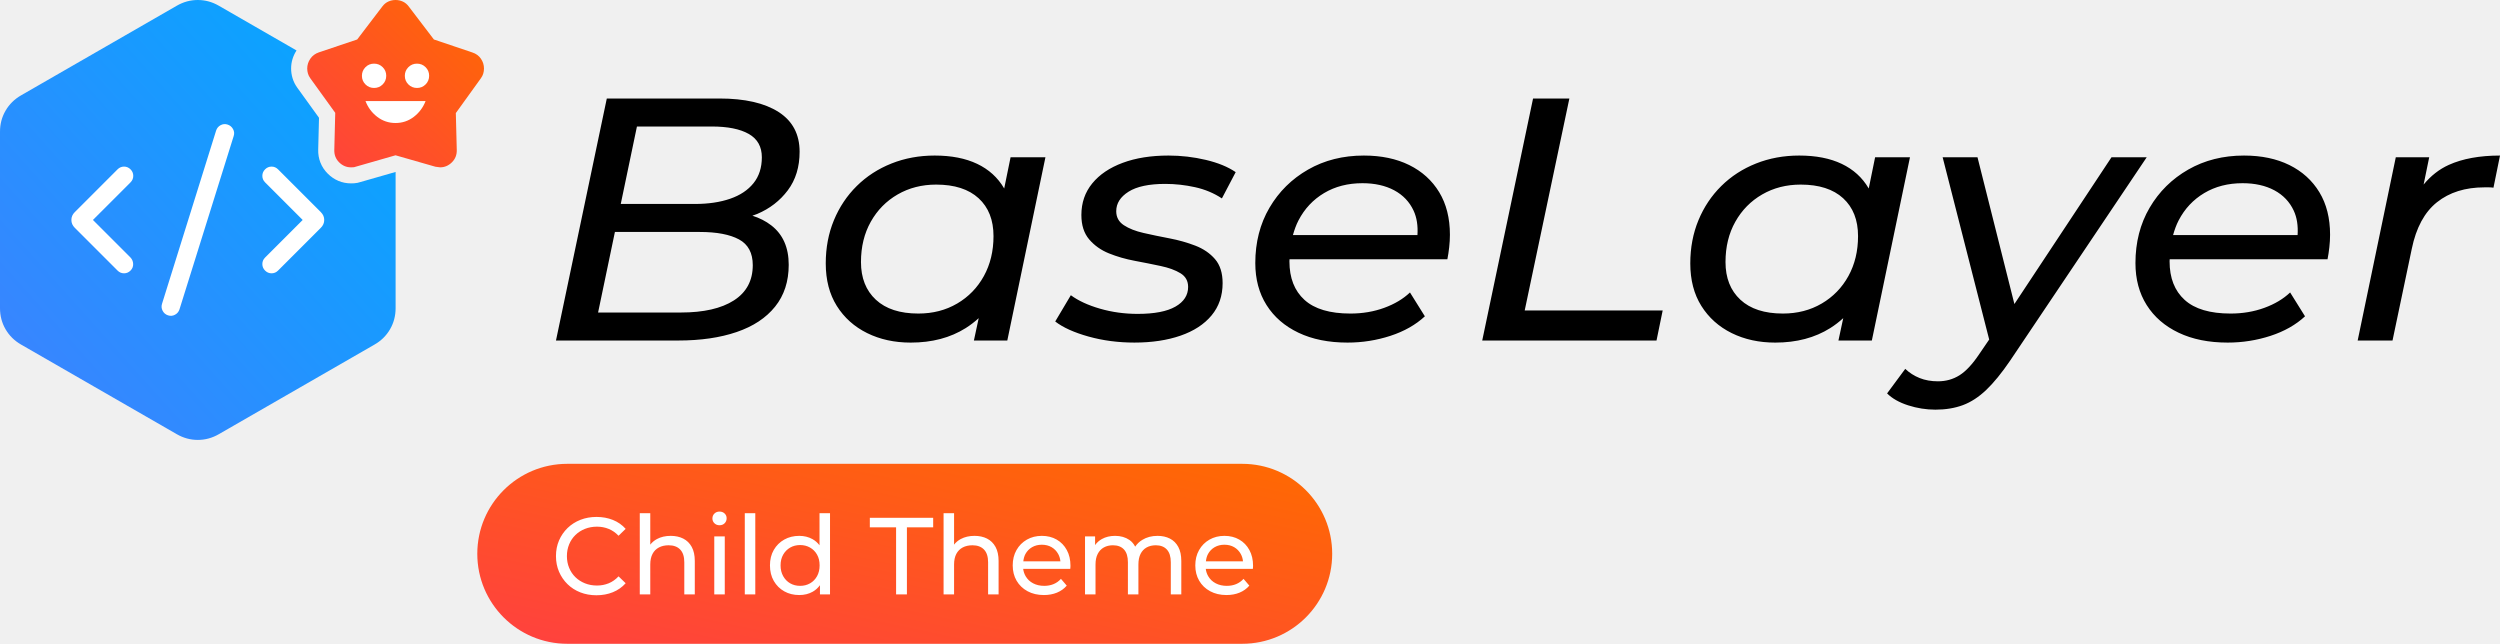
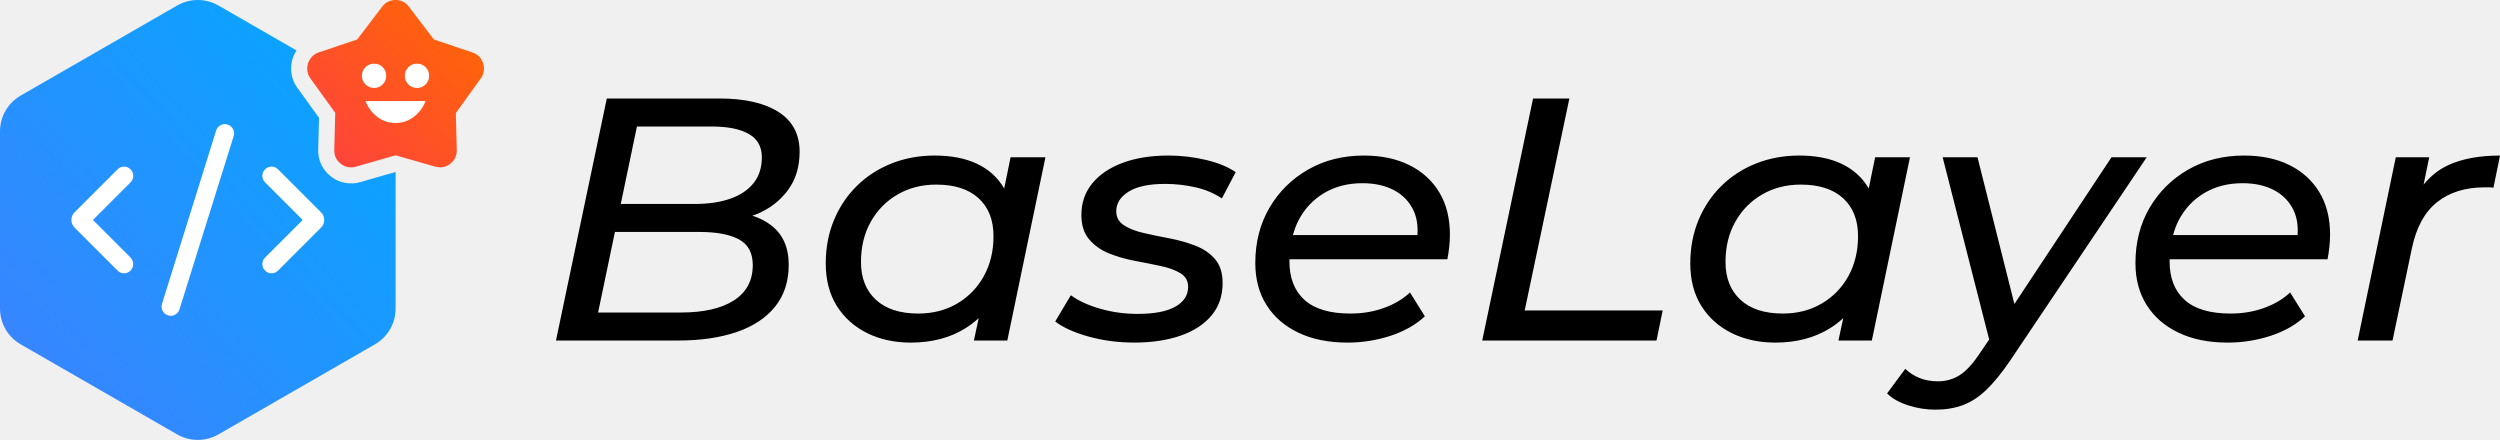
- <svg xmlns="http://www.w3.org/2000/svg" width="466" height="120" viewBox="0 0 466 120">
+ <svg xmlns="http://www.w3.org/2000/svg" width="466" height="82" viewBox="0 0 466 82">
  <defs>
-     <linearGradient id="baselayer-logo-child-theme-gradient" x1="0" x2="100%" y1="100%" y2="0" gradientUnits="objectBoundingBox">
+     <linearGradient id="baselayer-logo-child-theme-gradient-icon" x1="0" x2="100%" y1="100%" y2="0" gradientUnits="objectBoundingBox">
      <stop offset="0" stop-color="#4080ff" />
      <stop offset="1" stop-color="#0af" />
    </linearGradient>
    <linearGradient id="baselayer-logo-child-theme-gradient-label" x1="0" x2="100%" y1="100%" y2="0" gradientUnits="objectBoundingBox">
      <stop offset="0" stop-color="#ff4040" />
      <stop offset="1" stop-color="#ff6a00" />
    </linearGradient>
  </defs>
  <path d="M146.848,35.471c1.466-1.954,2.199-4.35,2.199-7.186,0-3.264-1.309-5.735-3.925-7.411-2.617-1.675-6.295-2.513-11.032-2.513h-20.982l-9.475,45.111h22.809c4.151,0,7.772-.525,10.863-1.579,3.09-1.052,5.482-2.631,7.174-4.737,1.692-2.104,2.538-4.704,2.538-7.797,0-3.222-1.083-5.671-3.249-7.347-1.022-.791-2.2-1.388-3.523-1.805.295-.107.593-.199.884-.321,2.346-.988,4.252-2.459,5.719-4.414h0ZM136.797,55.997c-2.347,1.505-5.641,2.256-9.882,2.256h-15.432l3.136-15.015h15.815c3.158,0,5.595.462,7.31,1.385,1.715.924,2.572,2.525,2.572,4.801,0,2.879-1.174,5.069-3.519,6.573ZM136.086,37.05c-1.873.644-4.05.967-6.531.967h-13.845l3.015-14.436h13.942c2.978,0,5.28.462,6.904,1.386,1.625.925,2.437,2.374,2.437,4.35,0,1.933-.519,3.544-1.557,4.833-1.038,1.289-2.494,2.256-4.365,2.9h0ZM187.181,35.143c-.011-.019-.018-.04-.029-.059-1.174-1.997-2.843-3.512-5.009-4.543-2.166-1.031-4.805-1.547-7.919-1.547-2.888,0-5.573.495-8.054,1.483-2.482.988-4.636,2.384-6.463,4.189-1.828,1.804-3.249,3.931-4.264,6.38-1.016,2.449-1.523,5.135-1.523,8.055,0,3.094.688,5.735,2.064,7.927,1.376,2.191,3.259,3.878,5.652,5.06,2.391,1.181,5.099,1.772,8.122,1.772,3.97,0,7.388-.902,10.254-2.707.87-.548,1.671-1.171,2.418-1.851l-.895,4.171h6.226l7.107-34.155h-6.498l-1.19,5.826h.001ZM178.421,56.576c-2.122,1.247-4.535,1.869-7.242,1.869-3.43,0-6.069-.859-7.919-2.577-1.851-1.718-2.775-4.06-2.775-7.024,0-2.835.609-5.339,1.827-7.508s2.887-3.866,5.009-5.091c2.12-1.224,4.511-1.837,7.174-1.837,3.429,0,6.068.849,7.919,2.546,1.85,1.698,2.775,4.05,2.775,7.057,0,2.794-.599,5.274-1.794,7.444-1.196,2.17-2.854,3.877-4.974,5.123v-.002ZM208.065,39.37c0,1.117.474,1.987,1.422,2.609.947.623,2.176,1.107,3.688,1.45,1.511.344,3.113.677,4.806.999,1.692.322,3.293.773,4.805,1.353,1.511.58,2.741,1.418,3.689,2.513.947,1.095,1.421,2.589,1.421,4.479,0,2.364-.689,4.372-2.064,6.025-1.377,1.655-3.306,2.912-5.787,3.77-2.482.86-5.347,1.289-8.596,1.289-3.023,0-5.878-.377-8.562-1.128-2.685-.751-4.749-1.686-6.193-2.804l2.91-4.897c1.398,1.031,3.215,1.869,5.449,2.513,2.233.645,4.568.967,7.005.967,3.113,0,5.459-.451,7.039-1.353,1.579-.901,2.369-2.126,2.369-3.672,0-1.117-.474-1.966-1.421-2.546-.948-.581-2.178-1.032-3.689-1.353-1.512-.323-3.125-.645-4.839-.967-1.715-.323-3.316-.784-4.805-1.386-1.489-.601-2.719-1.471-3.689-2.61-.971-1.138-1.455-2.652-1.455-4.543,0-2.277.677-4.242,2.031-5.897,1.353-1.653,3.249-2.932,5.685-3.834s5.279-1.353,8.528-1.353c2.345,0,4.658.269,6.937.806,2.278.538,4.139,1.3,5.584,2.287l-2.572,4.898c-1.489-.987-3.158-1.685-5.008-2.094-1.851-.408-3.701-.612-5.55-.612-3.023,0-5.302.483-6.836,1.45s-2.301,2.181-2.301,3.641h-.001ZM262.684,30.767c-2.392-1.181-5.211-1.772-8.46-1.772-3.881,0-7.343.87-10.389,2.61-3.046,1.74-5.448,4.115-7.208,7.121-1.76,3.008-2.64,6.445-2.64,10.311,0,3.008.699,5.618,2.098,7.83,1.398,2.213,3.384,3.932,5.956,5.155,2.572,1.225,5.618,1.837,9.137,1.837,2.752,0,5.415-.419,7.987-1.256,2.572-.838,4.715-2.052,6.43-3.642l-2.776-4.446c-1.263,1.203-2.866,2.159-4.805,2.867-1.941.709-4.039,1.064-6.294,1.064-3.836,0-6.69-.848-8.562-2.546-1.873-1.697-2.809-4.092-2.809-7.186,0-.133.017-.255.019-.386h29.422c.136-.688.247-1.429.338-2.224.09-.794.136-1.579.136-2.352,0-3.094-.666-5.736-1.997-7.927-1.332-2.191-3.193-3.876-5.584-5.059h.001ZM242.041,41.077c1.127-2.169,2.718-3.866,4.772-5.091,2.053-1.224,4.433-1.837,7.141-1.837,2.301,0,4.274.441,5.922,1.321,1.646.881,2.853,2.149,3.621,3.802.596,1.286.827,2.805.715,4.544h-23.21c.269-.965.598-1.89,1.04-2.74h-.001ZM284.205,57.865h25.721l-1.152,5.607h-32.488l9.476-45.111h6.769l-8.326,39.504h0ZM349.52,29.317l-1.19,5.826c-.011-.019-.018-.04-.029-.059-1.173-1.997-2.842-3.512-5.008-4.543-2.166-1.031-4.805-1.547-7.919-1.547-2.888,0-5.573.495-8.054,1.483-2.482.988-4.636,2.384-6.463,4.189-1.827,1.804-3.249,3.931-4.264,6.38s-1.523,5.135-1.523,8.055c0,3.094.687,5.735,2.064,7.927,1.376,2.191,3.26,3.878,5.651,5.06,2.391,1.181,5.099,1.772,8.123,1.772,3.97,0,7.387-.902,10.254-2.707.87-.548,1.671-1.17,2.418-1.851l-.895,4.171h6.227l7.106-34.155h-6.498ZM339.57,56.576c-2.121,1.247-4.534,1.869-7.242,1.869-3.429,0-6.069-.859-7.919-2.577s-2.775-4.06-2.775-7.024c0-2.835.609-5.339,1.828-7.508,1.218-2.169,2.887-3.866,5.008-5.091,2.12-1.224,4.511-1.837,7.175-1.837,3.428,0,6.068.849,7.919,2.546,1.849,1.698,2.775,4.05,2.775,7.057,0,2.794-.599,5.274-1.794,7.444-1.196,2.17-2.854,3.877-4.975,5.123v-.002ZM400.146,29.317l-25.449,37.893c-1.58,2.32-3.069,4.145-4.467,5.478-1.399,1.331-2.854,2.276-4.365,2.835-1.513.558-3.215.838-5.11.838-1.716,0-3.406-.269-5.076-.806-1.669-.537-2.978-1.278-3.926-2.223l3.385-4.576c.768.73,1.658,1.299,2.673,1.708s2.154.612,3.418.612c1.489,0,2.831-.376,4.027-1.128,1.195-.752,2.425-2.073,3.688-3.963l1.84-2.697-8.675-33.971h6.497l6.878,27.354,18.097-27.354h6.565,0ZM426.745,30.767c-2.392-1.181-5.212-1.772-8.46-1.772-3.881,0-7.344.87-10.39,2.61-3.045,1.74-5.448,4.115-7.207,7.121-1.76,3.008-2.64,6.445-2.64,10.311,0,3.008.698,5.618,2.097,7.83,1.398,2.213,3.385,3.932,5.957,5.155,2.571,1.225,5.618,1.837,9.137,1.837,2.751,0,5.415-.419,7.987-1.256,2.571-.838,4.714-2.052,6.43-3.642l-2.775-4.446c-1.264,1.203-2.866,2.159-4.805,2.867-1.941.709-4.04,1.064-6.295,1.064-3.836,0-6.69-.848-8.562-2.546-1.873-1.697-2.809-4.092-2.809-7.186,0-.133.017-.255.019-.386h29.423c.136-.688.247-1.429.338-2.224.09-.794.136-1.579.136-2.352,0-3.094-.666-5.736-1.997-7.927-1.332-2.191-3.193-3.876-5.584-5.059h0ZM406.102,41.077c1.127-2.169,2.718-3.866,4.772-5.091,2.052-1.224,4.432-1.837,7.14-1.837,2.301,0,4.274.441,5.922,1.321,1.646.881,2.853,2.149,3.621,3.802.596,1.286.827,2.805.715,4.544h-23.21c.269-.965.598-1.89,1.04-2.74h0ZM466,28.994l-1.218,5.993c-.271-.043-.542-.064-.812-.064h-.881c-3.565,0-6.509.924-8.832,2.771-2.325,1.848-3.892,4.748-4.704,8.7l-3.587,17.078h-6.497l7.106-34.155h6.227l-1.039,5.08c1.349-1.63,2.911-2.858,4.694-3.662,2.572-1.16,5.753-1.74,9.543-1.74h0Z" />
-   <path fill="url(#baselayer-logo-child-theme-gradient)" d="M73.728,32.056l-6.507,1.866c-.387.135-.789.216-1.198.241-.22.013-.42.018-.604.018-1.644,0-3.142-.629-4.329-1.816-1.216-1.215-1.83-2.779-1.776-4.505l.148-5.904-4.039-5.599c-.41-.562-.713-1.171-.901-1.812-.171-.583-.258-1.18-.258-1.773,0-1.208.345-2.338,1.007-3.367L40.79,1.068c-1.234-.712-2.541-1.068-3.92-1.068s-2.686.356-3.92,1.068L3.922,17.777c-1.235.711-2.197,1.662-2.887,2.852-.69,1.191-1.035,2.498-1.035,3.921v32.9c0,1.423.345,2.73,1.034,3.921.69,1.19,1.652,2.141,2.887,2.852l29.029,16.709c1.234.712,2.541,1.068,3.92,1.068s2.686-.356,3.92-1.068l29.029-16.709c1.235-.711,2.197-1.662,2.887-2.852s1.035-2.498,1.035-3.921v-25.39l-.013-.004Z" />
+   <path fill="url(#baselayer-logo-child-theme-gradient-icon)" d="M73.728,32.056l-6.507,1.866c-.387.135-.789.216-1.198.241-.22.013-.42.018-.604.018-1.644,0-3.142-.629-4.329-1.816-1.216-1.215-1.83-2.779-1.776-4.505l.148-5.904-4.039-5.599c-.41-.562-.713-1.171-.901-1.812-.171-.583-.258-1.18-.258-1.773,0-1.208.345-2.338,1.007-3.367L40.79,1.068c-1.234-.712-2.541-1.068-3.92-1.068s-2.686.356-3.92,1.068L3.922,17.777c-1.235.711-2.197,1.662-2.887,2.852-.69,1.191-1.035,2.498-1.035,3.921v32.9c0,1.423.345,2.73,1.034,3.921.69,1.19,1.652,2.141,2.887,2.852l29.029,16.709c1.234.712,2.541,1.068,3.92,1.068s2.686-.356,3.92-1.068l29.029-16.709c1.235-.711,2.197-1.662,2.887-2.852s1.035-2.498,1.035-3.921v-25.39l-.013-.004Z" />
  <path fill="url(#baselayer-logo-child-theme-gradient-label)" d="M66.58,7.358l4.685-6.148c.311-.416.68-.722,1.108-.917S73.252,0,73.728,0s.927.097,1.355.293c.428.195.797.5,1.108.917l4.685,6.148,7.164,2.419c.685.22,1.218.608,1.601,1.164.383.556.574,1.17.574,1.843,0,.311-.045.62-.136.928s-.239.604-.447.887l-4.665,6.475.174,6.872c.029.912-.272,1.682-.902,2.307s-1.364.939-2.203.939c-.024,0-.315-.038-.87-.113l-7.438-2.133-7.438,2.133c-.145.058-.293.091-.447.1s-.294.013-.423.013c-.846,0-1.583-.313-2.21-.939-.626-.625-.925-1.395-.896-2.307l.174-6.915-4.639-6.431c-.207-.284-.356-.581-.447-.89-.091-.31-.136-.62-.136-.929,0-.653.19-1.261.571-1.824s.912-.96,1.595-1.195l7.147-2.403.002-.002h0Z" />
-   <rect fill="url(#baselayer-logo-child-theme-gradient-label)" x="88.968" y="86.457" width="159.353" height="33.543" rx="16.772" ry="16.772" />
-   <path fill="#fff" d="M17.322,41l7.007,7.007c.317.341.481.745.493,1.214s-.153.873-.493,1.214c-.341.341-.744.511-1.208.511s-.867-.17-1.208-.511l-7.985-7.985c-.414-.414-.622-.898-.622-1.45s.207-1.036.622-1.45l7.985-7.985c.341-.341.744-.511,1.208-.511s.867.17,1.208.511.511.745.511,1.214-.17.873-.511,1.214l-7.007,7.007ZM30.313,57.929c-.22-.422-.257-.857-.11-1.307l10.083-32.288c.147-.45.427-.784.842-1.005.414-.22.846-.257,1.295-.11.45.147.788.427,1.016.842.228.414.268.846.121,1.295l-10.105,32.31c-.147.45-.427.784-.842,1.005-.414.22-.846.257-1.295.11-.45-.147-.784-.431-1.005-.852ZM56.419,41l-7.007-7.007c-.341-.341-.511-.745-.511-1.214s.17-.873.511-1.214c.341-.341.744-.511,1.208-.511s.867.17,1.208.511l7.985,7.985c.414.414.622.898.622,1.45s-.207,1.036-.622,1.45l-7.985,7.985c-.341.341-.744.511-1.208.511s-.867-.17-1.208-.511c-.341-.341-.511-.745-.511-1.214s.17-.873.511-1.214l7.007-7.007ZM106.09,101.465c-.279.673-.418,1.405-.418,2.193s.139,1.519.418,2.192c.278.673.67,1.254,1.173,1.743s1.098.87,1.784,1.142c.686.273,1.43.408,2.233.408.775,0,1.502-.14,2.182-.418s1.291-.71,1.835-1.295l1.325,1.284c-.652.734-1.445,1.292-2.375,1.672-.932.381-1.955.571-3.069.571-1.088,0-2.09-.18-3.008-.54s-1.713-.87-2.386-1.53-1.2-1.431-1.581-2.315c-.38-.883-.571-1.856-.571-2.915s.19-2.033.571-2.916c.381-.884.911-1.655,1.591-2.315.68-.659,1.479-1.169,2.396-1.53.918-.359,1.92-.54,3.008-.54,1.101,0,2.117.188,3.049.561.931.374,1.723.928,2.375,1.662l-1.325,1.284c-.544-.57-1.155-.995-1.835-1.275-.68-.278-1.407-.418-2.182-.418-.802,0-1.547.137-2.233.408-.687.273-1.281.652-1.784,1.142s-.894,1.07-1.173,1.743ZM127.359,100.394c-.673-.34-1.451-.51-2.335-.51-.979,0-1.835.197-2.569.592-.508.272-.919.625-1.244,1.048v-5.861h-1.957v15.131h1.957v-5.567c0-.788.14-1.447.418-1.978.279-.53.676-.931,1.193-1.203.517-.272,1.122-.407,1.815-.407.924,0,1.641.265,2.151.795s.765,1.319.765,2.366v5.995h1.957v-6.22c0-1.061-.19-1.937-.571-2.63-.381-.693-.907-1.21-1.58-1.55ZM134.119,95.357c-.381,0-.697.122-.948.367s-.377.551-.377.918c0,.354.126.652.377.897.252.245.567.367.948.367.394,0,.714-.126.959-.377.245-.252.367-.561.367-.928,0-.354-.126-.65-.377-.887-.252-.238-.568-.357-.948-.357ZM133.14,110.794h1.957v-10.807h-1.957v10.807ZM138.829,110.794h1.957v-15.131h-1.957v15.131ZM152.757,95.663h1.958v15.131h-1.876v-1.712c-.37.507-.817.914-1.345,1.212-.734.415-1.571.622-2.508.622-1.047,0-1.982-.231-2.804-.693-.823-.462-1.472-1.108-1.948-1.937-.476-.829-.713-1.794-.713-2.896s.237-2.063.713-2.885c.476-.822,1.125-1.465,1.948-1.927.822-.462,1.757-.693,2.804-.693.91,0,1.733.204,2.467.611.506.281.938.666,1.305,1.142v-5.974ZM152.777,105.39c0-.775-.16-1.444-.479-2.008s-.755-1.003-1.305-1.316c-.551-.313-1.166-.469-1.845-.469-.693,0-1.312.156-1.856.469-.544.313-.979.751-1.305,1.316s-.489,1.234-.489,2.008c0,.762.163,1.431.489,2.009s.761,1.023,1.305,1.335c.544.314,1.162.469,1.856.469.679,0,1.295-.155,1.845-.469.55-.313.985-.757,1.305-1.335s.479-1.247.479-2.009ZM162.137,98.294h4.894v12.5h2.018v-12.5h4.894v-1.775h-11.807v1.775ZM183.987,100.394c-.673-.34-1.451-.51-2.335-.51-.979,0-1.835.197-2.569.592-.508.272-.919.625-1.244,1.048v-5.861h-1.957v15.131h1.957v-5.567c0-.788.14-1.447.418-1.978.279-.53.676-.931,1.193-1.203.517-.272,1.122-.407,1.815-.407.924,0,1.641.265,2.151.795s.765,1.319.765,2.366v5.995h1.957v-6.22c0-1.061-.19-1.937-.571-2.63-.381-.693-.907-1.21-1.58-1.55ZM198.852,102.525c.456.836.683,1.812.683,2.926,0,.081-.003.177-.01.285-.007.109-.017.211-.03.306h-8.774c.064.501.218.961.464,1.377.333.564.798,1.002,1.397,1.315.598.314,1.285.469,2.06.469.639,0,1.22-.108,1.743-.326.523-.217.982-.543,1.376-.979l1.081,1.265c-.489.57-1.098,1.006-1.825,1.305s-1.539.448-2.437.448c-1.155,0-2.172-.237-3.048-.713-.877-.477-1.557-1.129-2.039-1.958s-.724-1.781-.724-2.855.234-2.026.703-2.855c.469-.829,1.115-1.478,1.937-1.948.822-.469,1.75-.703,2.784-.703,1.047,0,1.971.231,2.773.693.802.462,1.43,1.111,1.886,1.948ZM191.134,103.279c-.22.405-.331.867-.389,1.357h6.916c-.047-.498-.183-.954-.41-1.366-.299-.544-.71-.969-1.234-1.275s-1.132-.459-1.825-.459c-.68,0-1.285.153-1.815.459-.53.306-.945.734-1.244,1.284ZM218.072,100.394c-.666-.34-1.434-.51-2.305-.51-1.088,0-2.039.252-2.855.755-.554.341-.985.764-1.313,1.256-.264-.51-.614-.933-1.072-1.246-.748-.51-1.638-.765-2.671-.765-.938,0-1.761.197-2.468.592-.522.291-.942.668-1.264,1.13v-1.62h-1.876v10.807h1.957v-5.567c0-.788.136-1.447.408-1.978.272-.53.652-.931,1.142-1.203.489-.272,1.053-.407,1.693-.407.897,0,1.587.265,2.07.795s.724,1.319.724,2.366v5.995h1.958v-5.567c0-.788.132-1.447.398-1.978s.643-.931,1.132-1.203c.489-.272,1.06-.407,1.713-.407.884,0,1.571.265,2.06.795s.734,1.319.734,2.366v5.995h1.958v-6.22c0-1.061-.187-1.937-.561-2.63s-.894-1.21-1.56-1.55ZM233.57,105.451c0,.081-.004.177-.011.285-.007.109-.017.211-.03.306h-8.774c.064.501.218.961.464,1.377.333.564.798,1.002,1.397,1.315.598.314,1.285.469,2.06.469.639,0,1.22-.108,1.743-.326.523-.217.982-.543,1.376-.979l1.081,1.265c-.49.57-1.098,1.006-1.825,1.305s-1.539.448-2.437.448c-1.155,0-2.172-.237-3.048-.713-.877-.477-1.557-1.129-2.039-1.958s-.724-1.781-.724-2.855.234-2.026.703-2.855c.469-.829,1.115-1.478,1.937-1.948.822-.469,1.75-.703,2.784-.703,1.047,0,1.971.231,2.773.693.802.462,1.431,1.111,1.886,1.948s.684,1.812.684,2.926ZM225.168,103.279c-.22.405-.331.867-.389,1.357h6.916c-.047-.498-.183-.954-.41-1.366-.299-.544-.71-.969-1.234-1.275s-1.132-.459-1.825-.459c-.68,0-1.285.153-1.815.459-.53.306-.945.734-1.244,1.284ZM68.13,18.842h11.196c-.458,1.188-1.187,2.167-2.186,2.934-.999.768-2.138,1.152-3.415,1.152s-2.414-.385-3.412-1.152c-.998-.767-1.725-1.745-2.183-2.934ZM77.73,16.395c.631,0,1.165-.221,1.604-.662.439-.442.658-.977.658-1.608s-.221-1.165-.662-1.604c-.442-.439-.977-.658-1.607-.658s-1.166.221-1.605.662c-.439.442-.658.977-.658,1.607s.221,1.166.662,1.605c.442.439.977.658,1.608.658ZM69.731,16.395c.63,0,1.166-.221,1.605-.662.439-.442.658-.977.658-1.608s-.221-1.165-.662-1.604c-.442-.439-.977-.658-1.608-.658s-1.165.221-1.604.662c-.439.441-.658.977-.658,1.607s.221,1.166.662,1.605c.442.439.977.658,1.607.658Z" />
+   <path fill="#fff" d="M17.322,41l7.007,7.007c.317.341.481.745.493,1.214s-.153.873-.493,1.214c-.341.341-.744.511-1.208.511s-.867-.17-1.208-.511l-7.985-7.985c-.414-.414-.622-.898-.622-1.45s.207-1.036.622-1.45l7.985-7.985c.341-.341.744-.511,1.208-.511s.867.17,1.208.511.511.745.511,1.214-.17.873-.511,1.214l-7.007,7.007ZM30.313,57.929c-.22-.422-.257-.857-.11-1.307l10.083-32.288c.147-.45.427-.784.842-1.005.414-.22.846-.257,1.295-.11.45.147.788.427,1.016.842.228.414.268.846.121,1.295l-10.105,32.31c-.147.45-.427.784-.842,1.005-.414.22-.846.257-1.295.11-.45-.147-.784-.431-1.005-.852ZM56.419,41l-7.007-7.007c-.341-.341-.511-.745-.511-1.214s.17-.873.511-1.214c.341-.341.744-.511,1.208-.511s.867.17,1.208.511l7.985,7.985c.414.414.622.898.622,1.45s-.207,1.036-.622,1.45l-7.985,7.985c-.341.341-.744.511-1.208.511s-.867-.17-1.208-.511c-.341-.341-.511-.745-.511-1.214s.17-.873.511-1.214l7.007-7.007ZM68.13,18.842h11.196c-.458,1.188-1.187,2.167-2.186,2.934-.999.768-2.138,1.152-3.415,1.152s-2.414-.385-3.412-1.152c-.998-.767-1.725-1.745-2.183-2.934ZM77.73,16.395c.631,0,1.165-.221,1.604-.662.439-.442.658-.977.658-1.608s-.221-1.165-.662-1.604c-.442-.439-.977-.658-1.607-.658s-1.166.221-1.605.662c-.439.442-.658.977-.658,1.607s.221,1.166.662,1.605c.442.439.977.658,1.608.658ZM69.731,16.395c.63,0,1.166-.221,1.605-.662.439-.442.658-.977.658-1.608s-.221-1.165-.662-1.604c-.442-.439-.977-.658-1.608-.658s-1.165.221-1.604.662c-.439.441-.658.977-.658,1.607s.221,1.166.662,1.605c.442.439.977.658,1.607.658Z" />
</svg>
